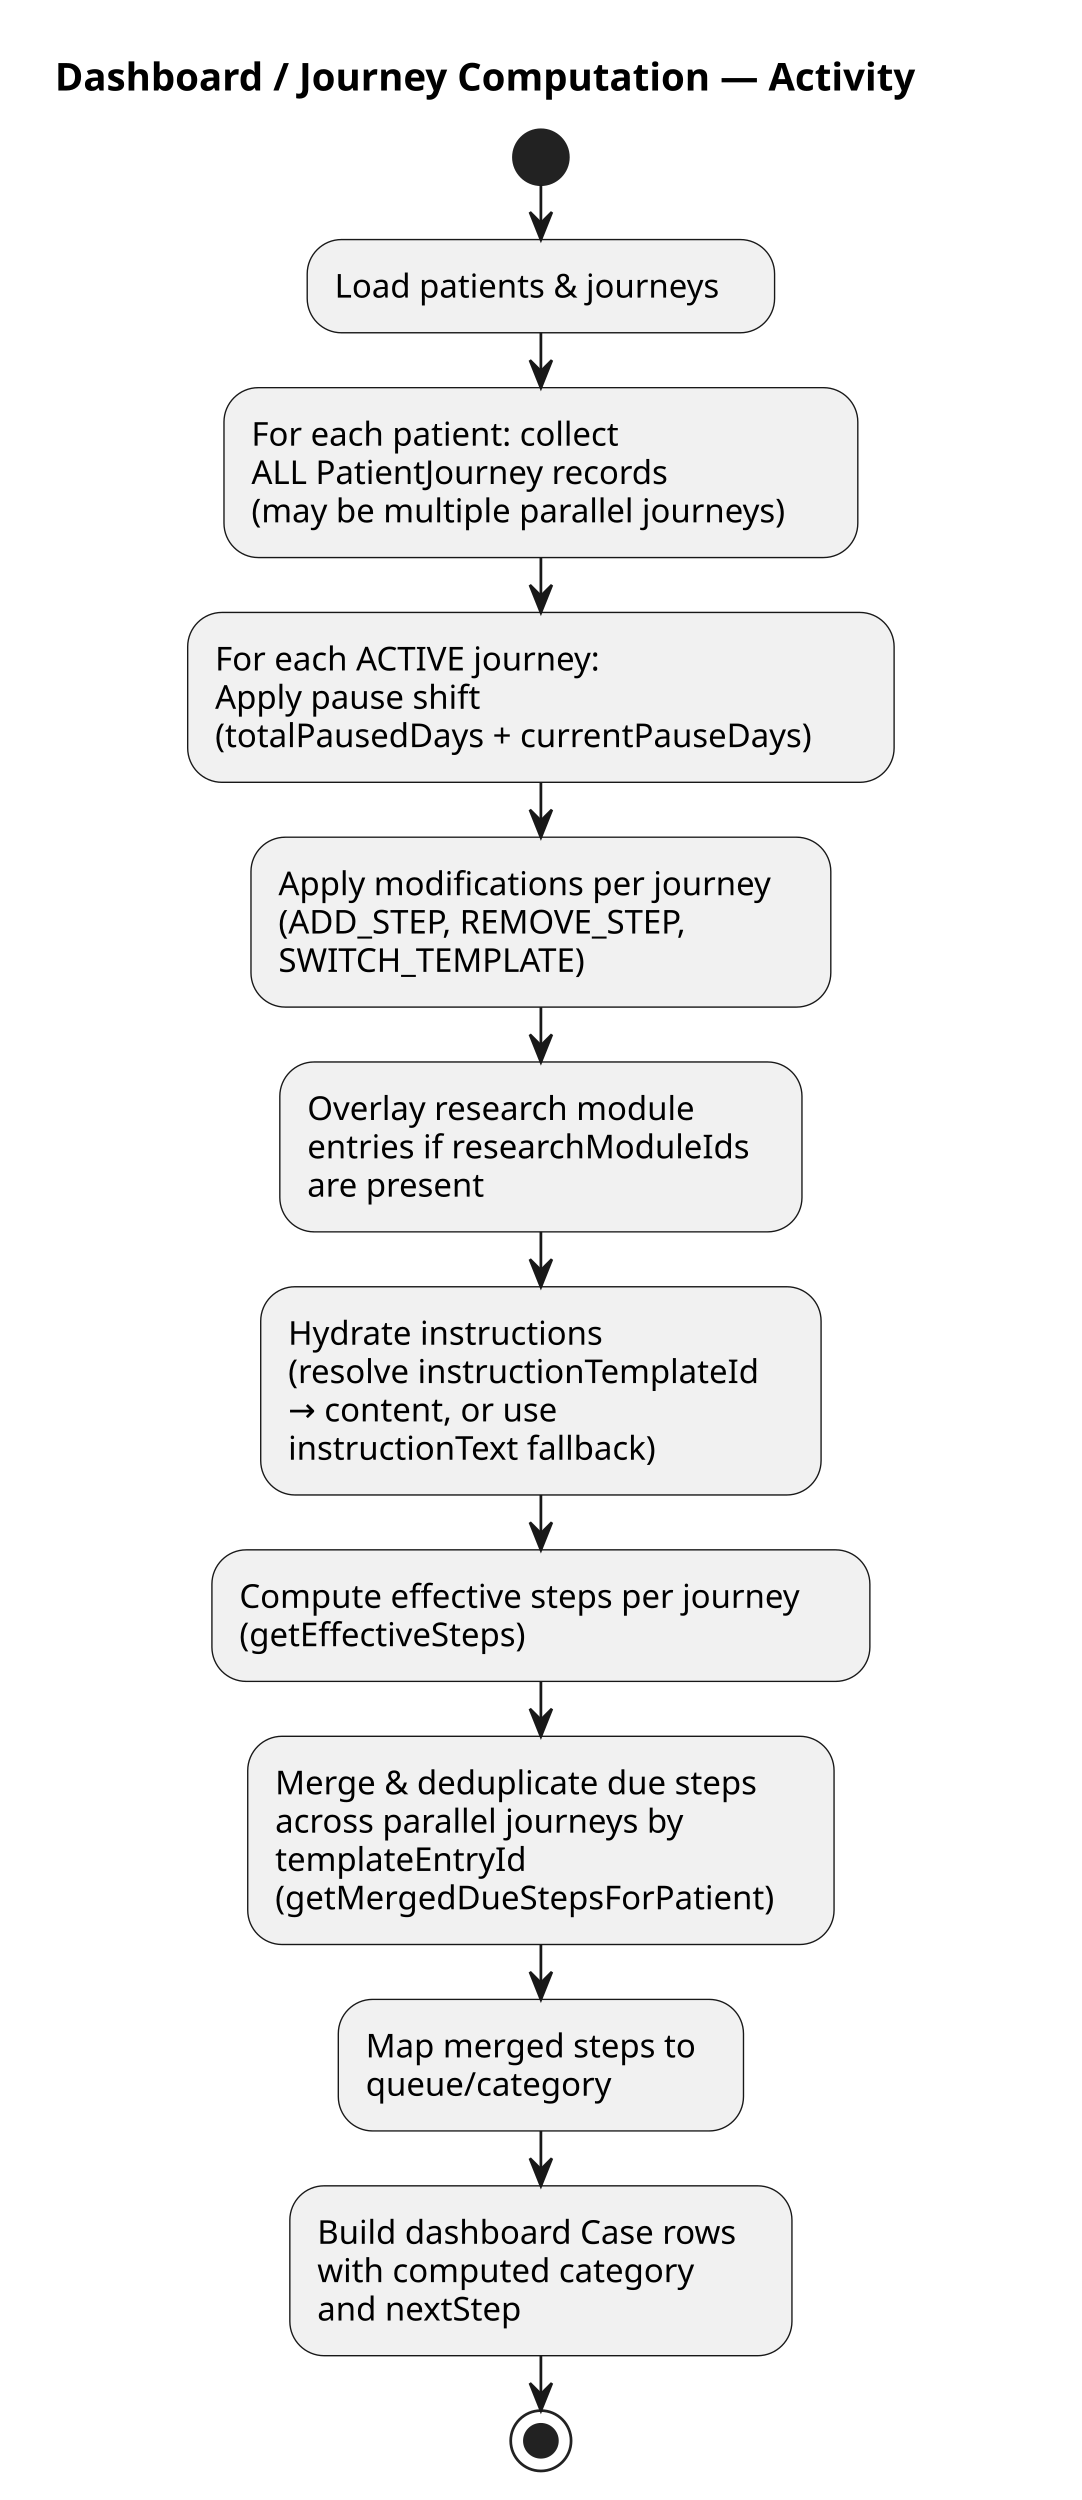
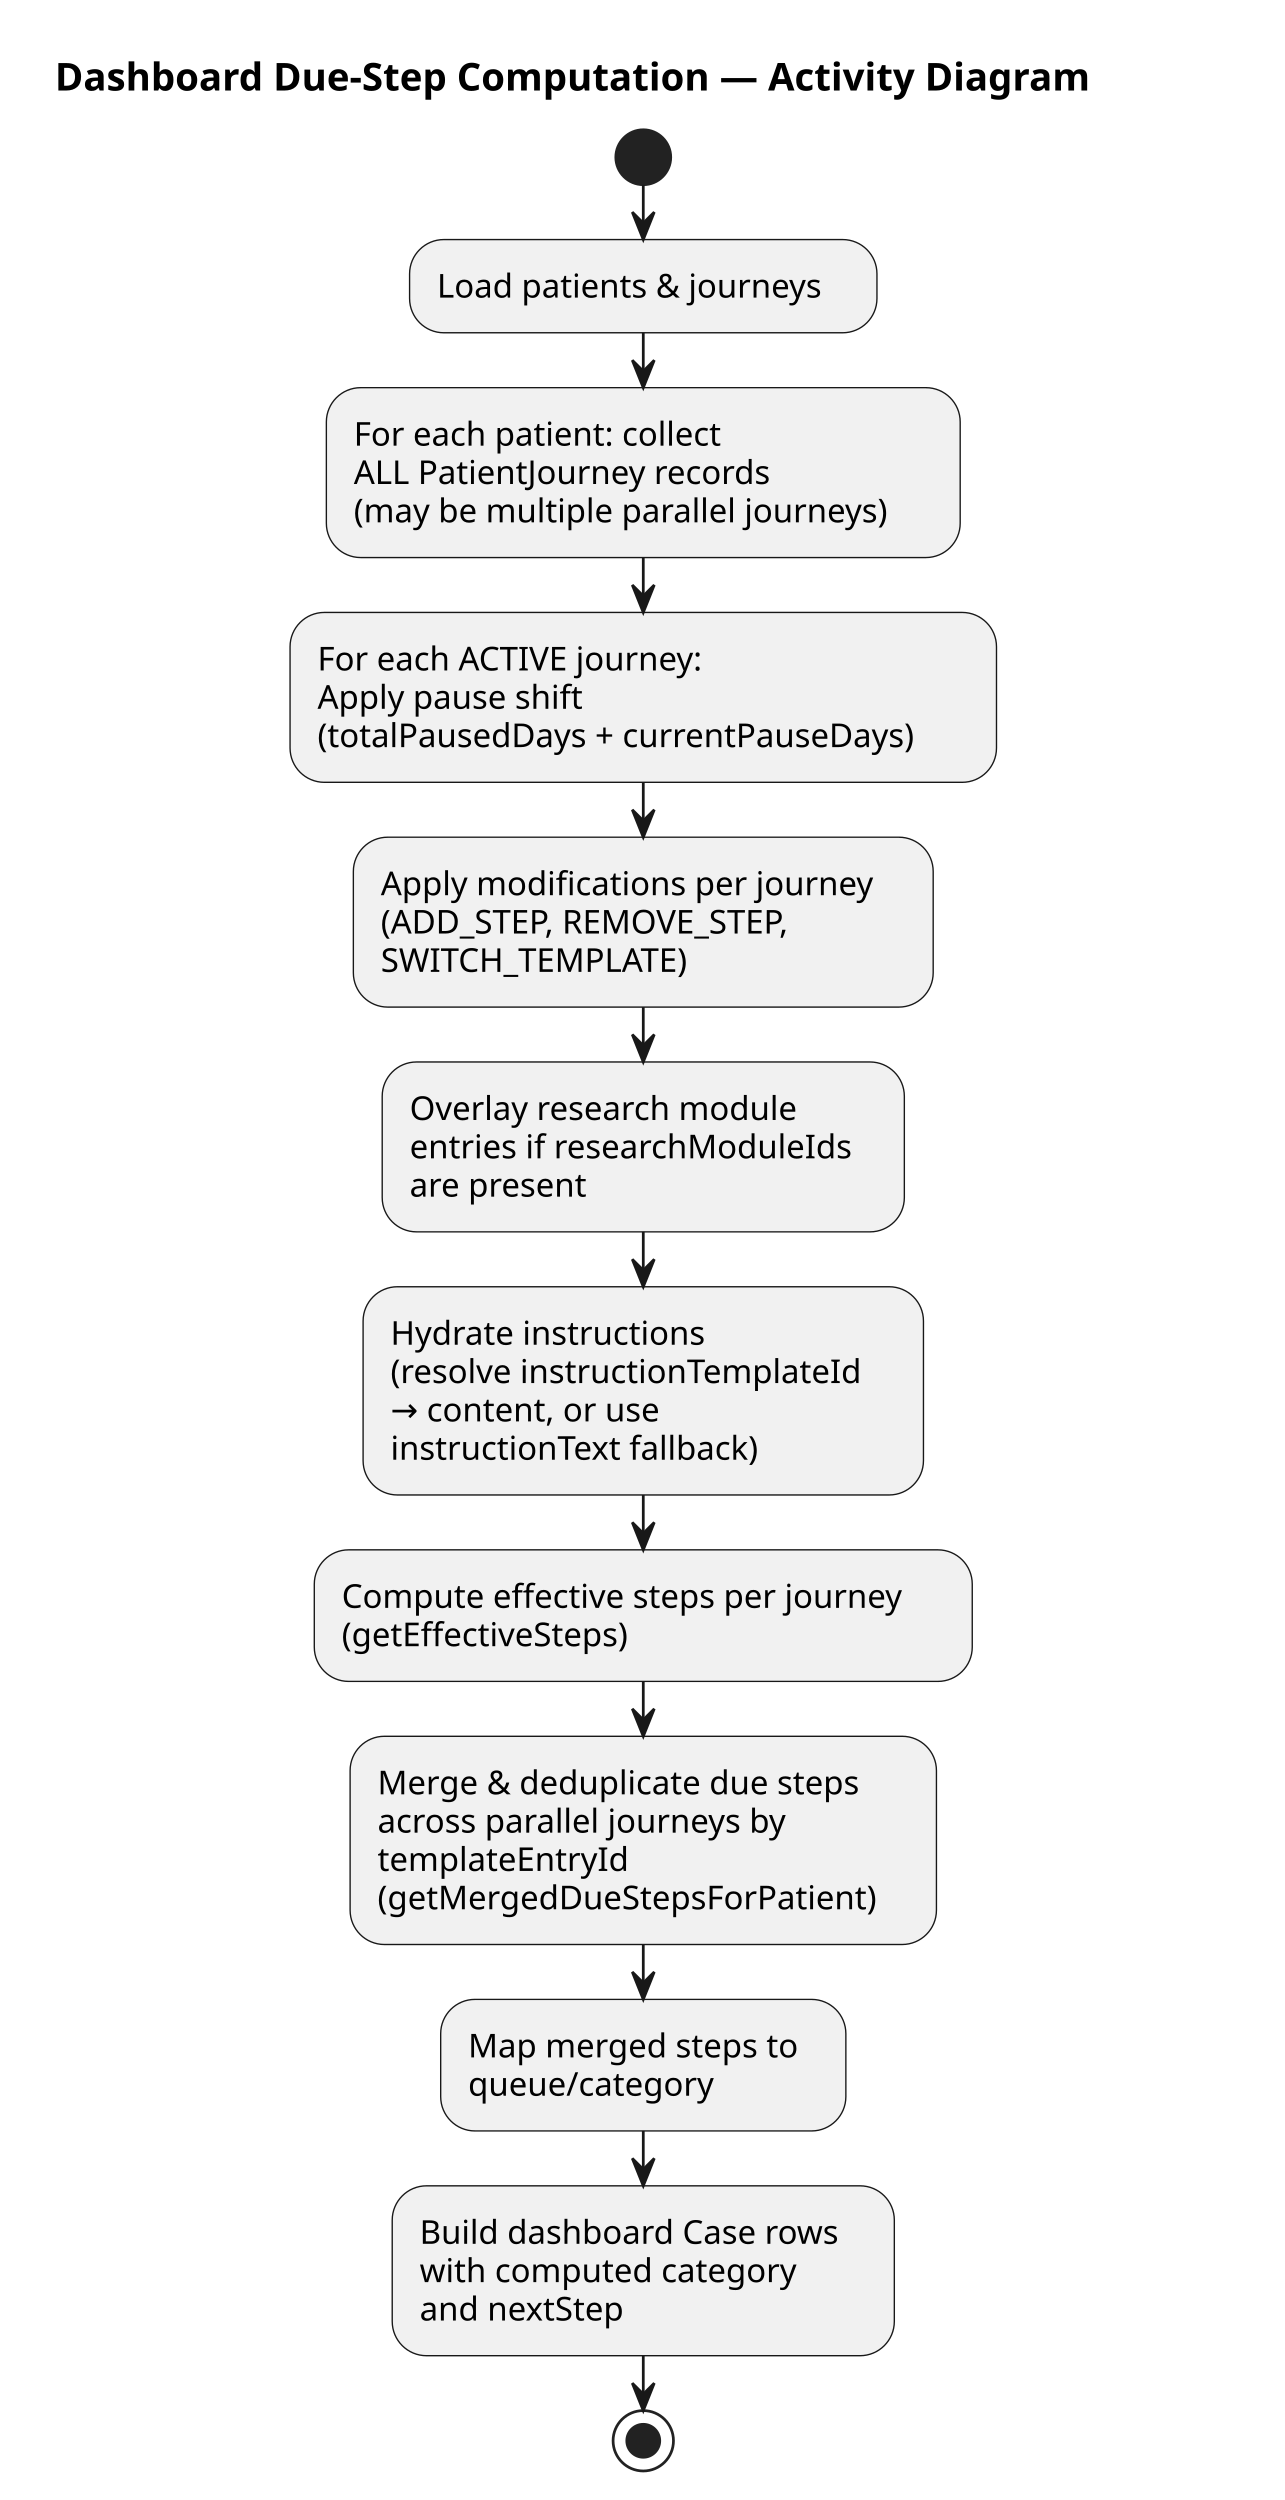
- <svg xmlns="http://www.w3.org/2000/svg" contentStyleType="text/css" data-diagram-type="ACTIVITY" height="911px" preserveAspectRatio="none" style="width:394px;height:911px;background:#FFFFFF;" version="1.1" viewBox="0 0 394 911" width="394px" zoomAndPan="magnify">
+ <svg xmlns="http://www.w3.org/2000/svg" contentStyleType="text/css" data-diagram-type="ACTIVITY" height="911px" preserveAspectRatio="none" style="width:468px;height:911px;background:#FFFFFF;" version="1.1" viewBox="0 0 468 911" width="468px" zoomAndPan="magnify">
  <defs />
  <g>
    <g class="title" data-source-line="1">
-       <text fill="#000000" font-family="sans-serif" font-size="14" font-weight="bold" lengthAdjust="spacing" textLength="351.203" x="20" y="32.995">Dashboard / Journey Computation — Activity</text>
+       <text fill="#000000" font-family="sans-serif" font-size="14" font-weight="bold" lengthAdjust="spacing" textLength="425.817" x="20" y="32.995">Dashboard Due-Step Computation — Activity Diagram</text>
    </g>
-     <ellipse cx="197.102" cy="57.297" fill="#222222" rx="10" ry="10" style="stroke:#222222;stroke-width:1;" />
-     <rect fill="#F1F1F1" height="33.969" rx="12.5" ry="12.5" style="stroke:#181818;stroke-width:0.5;" width="170.31" x="111.946" y="87.297" />
-     <text fill="#000000" font-family="sans-serif" font-size="12" lengthAdjust="spacing" textLength="150.31" x="121.946" y="108.436">Load patients &amp; journeys</text>
-     <rect fill="#F1F1F1" height="61.906" rx="12.5" ry="12.5" style="stroke:#181818;stroke-width:0.5;" width="230.967" x="81.618" y="141.266" />
-     <text fill="#000000" font-family="sans-serif" font-size="12" lengthAdjust="spacing" textLength="145.6" x="91.618" y="162.404">For each patient: collect</text>
-     <text fill="#000000" font-family="sans-serif" font-size="12" lengthAdjust="spacing" textLength="162.1" x="91.618" y="176.373">ALL PatientJourney records</text>
-     <text fill="#000000" font-family="sans-serif" font-size="12" lengthAdjust="spacing" textLength="210.967" x="91.618" y="190.342">(may be multiple parallel journeys)</text>
-     <rect fill="#F1F1F1" height="61.906" rx="12.5" ry="12.5" style="stroke:#181818;stroke-width:0.5;" width="257.422" x="68.391" y="223.172" />
-     <text fill="#000000" font-family="sans-serif" font-size="12" lengthAdjust="spacing" textLength="152.156" x="78.391" y="244.31">For each ACTIVE journey:</text>
-     <text fill="#000000" font-family="sans-serif" font-size="12" lengthAdjust="spacing" textLength="103.84" x="78.391" y="258.279">Apply pause shift</text>
-     <text fill="#000000" font-family="sans-serif" font-size="12" lengthAdjust="spacing" textLength="237.422" x="78.391" y="272.248">(totalPausedDays + currentPauseDays)</text>
-     <rect fill="#F1F1F1" height="61.906" rx="12.5" ry="12.5" style="stroke:#181818;stroke-width:0.5;" width="211.291" x="91.456" y="305.078" />
-     <text fill="#000000" font-family="sans-serif" font-size="12" lengthAdjust="spacing" textLength="191.291" x="101.456" y="326.217">Apply modifications per journey</text>
-     <text fill="#000000" font-family="sans-serif" font-size="12" lengthAdjust="spacing" textLength="165.856" x="101.456" y="340.185">(ADD_STEP, REMOVE_STEP,</text>
-     <text fill="#000000" font-family="sans-serif" font-size="12" lengthAdjust="spacing" textLength="120.744" x="101.456" y="354.154">SWITCH_TEMPLATE)</text>
-     <rect fill="#F1F1F1" height="61.906" rx="12.5" ry="12.5" style="stroke:#181818;stroke-width:0.5;" width="190.268" x="101.968" y="386.984" />
-     <text fill="#000000" font-family="sans-serif" font-size="12" lengthAdjust="spacing" textLength="151.693" x="111.968" y="408.123">Overlay research module</text>
-     <text fill="#000000" font-family="sans-serif" font-size="12" lengthAdjust="spacing" textLength="170.268" x="111.968" y="422.092">entries if researchModuleIds</text>
-     <text fill="#000000" font-family="sans-serif" font-size="12" lengthAdjust="spacing" textLength="69.363" x="111.968" y="436.06">are present</text>
-     <rect fill="#F1F1F1" height="75.875" rx="12.5" ry="12.5" style="stroke:#181818;stroke-width:0.5;" width="204.195" x="95.004" y="468.891" />
-     <text fill="#000000" font-family="sans-serif" font-size="12" lengthAdjust="spacing" textLength="122.203" x="105.004" y="490.029">Hydrate instructions</text>
-     <text fill="#000000" font-family="sans-serif" font-size="12" lengthAdjust="spacing" textLength="184.195" x="105.004" y="503.998">(resolve instructionTemplateId</text>
-     <text fill="#000000" font-family="sans-serif" font-size="12" lengthAdjust="spacing" textLength="104.772" x="105.004" y="517.967">→ content, or use</text>
-     <text fill="#000000" font-family="sans-serif" font-size="12" lengthAdjust="spacing" textLength="145.799" x="105.004" y="531.936">instructionText fallback)</text>
-     <rect fill="#F1F1F1" height="47.938" rx="12.5" ry="12.5" style="stroke:#181818;stroke-width:0.5;" width="239.762" x="77.221" y="564.766" />
-     <text fill="#000000" font-family="sans-serif" font-size="12" lengthAdjust="spacing" textLength="219.762" x="87.221" y="585.904">Compute effective steps per journey</text>
-     <text fill="#000000" font-family="sans-serif" font-size="12" lengthAdjust="spacing" textLength="115.178" x="87.221" y="599.873">(getEffectiveSteps)</text>
-     <rect fill="#F1F1F1" height="75.875" rx="12.5" ry="12.5" style="stroke:#181818;stroke-width:0.5;" width="213.658" x="90.272" y="632.703" />
-     <text fill="#000000" font-family="sans-serif" font-size="12" lengthAdjust="spacing" textLength="187.647" x="100.272" y="653.842">Merge &amp; deduplicate due steps</text>
-     <text fill="#000000" font-family="sans-serif" font-size="12" lengthAdjust="spacing" textLength="161.092" x="100.272" y="667.811">across parallel journeys by</text>
-     <text fill="#000000" font-family="sans-serif" font-size="12" lengthAdjust="spacing" textLength="97.254" x="100.272" y="681.779">templateEntryId</text>
-     <text fill="#000000" font-family="sans-serif" font-size="12" lengthAdjust="spacing" textLength="193.658" x="100.272" y="695.748">(getMergedDueStepsForPatient)</text>
-     <rect fill="#F1F1F1" height="47.938" rx="12.5" ry="12.5" style="stroke:#181818;stroke-width:0.5;" width="147.647" x="123.278" y="728.578" />
-     <text fill="#000000" font-family="sans-serif" font-size="12" lengthAdjust="spacing" textLength="127.647" x="133.278" y="749.717">Map merged steps to</text>
-     <text fill="#000000" font-family="sans-serif" font-size="12" lengthAdjust="spacing" textLength="94.67" x="133.278" y="763.686">queue/category</text>
-     <rect fill="#F1F1F1" height="61.906" rx="12.5" ry="12.5" style="stroke:#181818;stroke-width:0.5;" width="182.967" x="105.618" y="796.516" />
-     <text fill="#000000" font-family="sans-serif" font-size="12" lengthAdjust="spacing" textLength="162.967" x="115.618" y="817.654">Build dashboard Case rows</text>
-     <text fill="#000000" font-family="sans-serif" font-size="12" lengthAdjust="spacing" textLength="146.678" x="115.618" y="831.623">with computed category</text>
-     <text fill="#000000" font-family="sans-serif" font-size="12" lengthAdjust="spacing" textLength="80.508" x="115.618" y="845.592">and nextStep</text>
-     <ellipse cx="197.102" cy="889.422" fill="none" rx="11" ry="11" style="stroke:#222222;stroke-width:1;" />
-     <ellipse cx="197.102" cy="889.422" fill="#222222" rx="6" ry="6" style="stroke:#222222;stroke-width:1;" />
-     <line style="stroke:#181818;stroke-width:1;" x1="197.102" x2="197.102" y1="67.297" y2="87.297" />
-     <polygon fill="#181818" points="193.102,77.297,197.102,87.297,201.102,77.297,197.102,81.297" style="stroke:#181818;stroke-width:1;" />
-     <line style="stroke:#181818;stroke-width:1;" x1="197.102" x2="197.102" y1="121.266" y2="141.266" />
-     <polygon fill="#181818" points="193.102,131.266,197.102,141.266,201.102,131.266,197.102,135.266" style="stroke:#181818;stroke-width:1;" />
-     <line style="stroke:#181818;stroke-width:1;" x1="197.102" x2="197.102" y1="203.172" y2="223.172" />
-     <polygon fill="#181818" points="193.102,213.172,197.102,223.172,201.102,213.172,197.102,217.172" style="stroke:#181818;stroke-width:1;" />
-     <line style="stroke:#181818;stroke-width:1;" x1="197.102" x2="197.102" y1="285.078" y2="305.078" />
-     <polygon fill="#181818" points="193.102,295.078,197.102,305.078,201.102,295.078,197.102,299.078" style="stroke:#181818;stroke-width:1;" />
-     <line style="stroke:#181818;stroke-width:1;" x1="197.102" x2="197.102" y1="366.984" y2="386.984" />
-     <polygon fill="#181818" points="193.102,376.984,197.102,386.984,201.102,376.984,197.102,380.984" style="stroke:#181818;stroke-width:1;" />
-     <line style="stroke:#181818;stroke-width:1;" x1="197.102" x2="197.102" y1="448.891" y2="468.891" />
-     <polygon fill="#181818" points="193.102,458.891,197.102,468.891,201.102,458.891,197.102,462.891" style="stroke:#181818;stroke-width:1;" />
-     <line style="stroke:#181818;stroke-width:1;" x1="197.102" x2="197.102" y1="544.766" y2="564.766" />
-     <polygon fill="#181818" points="193.102,554.766,197.102,564.766,201.102,554.766,197.102,558.766" style="stroke:#181818;stroke-width:1;" />
-     <line style="stroke:#181818;stroke-width:1;" x1="197.102" x2="197.102" y1="612.703" y2="632.703" />
-     <polygon fill="#181818" points="193.102,622.703,197.102,632.703,201.102,622.703,197.102,626.703" style="stroke:#181818;stroke-width:1;" />
-     <line style="stroke:#181818;stroke-width:1;" x1="197.102" x2="197.102" y1="708.578" y2="728.578" />
-     <polygon fill="#181818" points="193.102,718.578,197.102,728.578,201.102,718.578,197.102,722.578" style="stroke:#181818;stroke-width:1;" />
-     <line style="stroke:#181818;stroke-width:1;" x1="197.102" x2="197.102" y1="776.516" y2="796.516" />
-     <polygon fill="#181818" points="193.102,786.516,197.102,796.516,201.102,786.516,197.102,790.516" style="stroke:#181818;stroke-width:1;" />
-     <line style="stroke:#181818;stroke-width:1;" x1="197.102" x2="197.102" y1="858.422" y2="878.422" />
-     <polygon fill="#181818" points="193.102,868.422,197.102,878.422,201.102,868.422,197.102,872.422" style="stroke:#181818;stroke-width:1;" />
+     <ellipse cx="234.409" cy="57.297" fill="#222222" rx="10" ry="10" style="stroke:#222222;stroke-width:1;" />
+     <rect fill="#F1F1F1" height="33.969" rx="12.5" ry="12.5" style="stroke:#181818;stroke-width:0.5;" width="170.31" x="149.253" y="87.297" />
+     <text fill="#000000" font-family="sans-serif" font-size="12" lengthAdjust="spacing" textLength="150.31" x="159.253" y="108.436">Load patients &amp; journeys</text>
+     <rect fill="#F1F1F1" height="61.906" rx="12.5" ry="12.5" style="stroke:#181818;stroke-width:0.5;" width="230.967" x="118.925" y="141.266" />
+     <text fill="#000000" font-family="sans-serif" font-size="12" lengthAdjust="spacing" textLength="145.6" x="128.925" y="162.404">For each patient: collect</text>
+     <text fill="#000000" font-family="sans-serif" font-size="12" lengthAdjust="spacing" textLength="162.1" x="128.925" y="176.373">ALL PatientJourney records</text>
+     <text fill="#000000" font-family="sans-serif" font-size="12" lengthAdjust="spacing" textLength="210.967" x="128.925" y="190.342">(may be multiple parallel journeys)</text>
+     <rect fill="#F1F1F1" height="61.906" rx="12.5" ry="12.5" style="stroke:#181818;stroke-width:0.5;" width="257.422" x="105.698" y="223.172" />
+     <text fill="#000000" font-family="sans-serif" font-size="12" lengthAdjust="spacing" textLength="152.156" x="115.698" y="244.31">For each ACTIVE journey:</text>
+     <text fill="#000000" font-family="sans-serif" font-size="12" lengthAdjust="spacing" textLength="103.84" x="115.698" y="258.279">Apply pause shift</text>
+     <text fill="#000000" font-family="sans-serif" font-size="12" lengthAdjust="spacing" textLength="237.422" x="115.698" y="272.248">(totalPausedDays + currentPauseDays)</text>
+     <rect fill="#F1F1F1" height="61.906" rx="12.5" ry="12.5" style="stroke:#181818;stroke-width:0.5;" width="211.291" x="128.763" y="305.078" />
+     <text fill="#000000" font-family="sans-serif" font-size="12" lengthAdjust="spacing" textLength="191.291" x="138.763" y="326.217">Apply modifications per journey</text>
+     <text fill="#000000" font-family="sans-serif" font-size="12" lengthAdjust="spacing" textLength="165.856" x="138.763" y="340.185">(ADD_STEP, REMOVE_STEP,</text>
+     <text fill="#000000" font-family="sans-serif" font-size="12" lengthAdjust="spacing" textLength="120.744" x="138.763" y="354.154">SWITCH_TEMPLATE)</text>
+     <rect fill="#F1F1F1" height="61.906" rx="12.5" ry="12.5" style="stroke:#181818;stroke-width:0.5;" width="190.268" x="139.275" y="386.984" />
+     <text fill="#000000" font-family="sans-serif" font-size="12" lengthAdjust="spacing" textLength="151.693" x="149.275" y="408.123">Overlay research module</text>
+     <text fill="#000000" font-family="sans-serif" font-size="12" lengthAdjust="spacing" textLength="170.268" x="149.275" y="422.092">entries if researchModuleIds</text>
+     <text fill="#000000" font-family="sans-serif" font-size="12" lengthAdjust="spacing" textLength="69.363" x="149.275" y="436.06">are present</text>
+     <rect fill="#F1F1F1" height="75.875" rx="12.5" ry="12.5" style="stroke:#181818;stroke-width:0.5;" width="204.195" x="132.311" y="468.891" />
+     <text fill="#000000" font-family="sans-serif" font-size="12" lengthAdjust="spacing" textLength="122.203" x="142.311" y="490.029">Hydrate instructions</text>
+     <text fill="#000000" font-family="sans-serif" font-size="12" lengthAdjust="spacing" textLength="184.195" x="142.311" y="503.998">(resolve instructionTemplateId</text>
+     <text fill="#000000" font-family="sans-serif" font-size="12" lengthAdjust="spacing" textLength="104.772" x="142.311" y="517.967">→ content, or use</text>
+     <text fill="#000000" font-family="sans-serif" font-size="12" lengthAdjust="spacing" textLength="145.799" x="142.311" y="531.936">instructionText fallback)</text>
+     <rect fill="#F1F1F1" height="47.938" rx="12.5" ry="12.5" style="stroke:#181818;stroke-width:0.5;" width="239.762" x="114.528" y="564.766" />
+     <text fill="#000000" font-family="sans-serif" font-size="12" lengthAdjust="spacing" textLength="219.762" x="124.528" y="585.904">Compute effective steps per journey</text>
+     <text fill="#000000" font-family="sans-serif" font-size="12" lengthAdjust="spacing" textLength="115.178" x="124.528" y="599.873">(getEffectiveSteps)</text>
+     <rect fill="#F1F1F1" height="75.875" rx="12.5" ry="12.5" style="stroke:#181818;stroke-width:0.5;" width="213.658" x="127.58" y="632.703" />
+     <text fill="#000000" font-family="sans-serif" font-size="12" lengthAdjust="spacing" textLength="187.647" x="137.58" y="653.842">Merge &amp; deduplicate due steps</text>
+     <text fill="#000000" font-family="sans-serif" font-size="12" lengthAdjust="spacing" textLength="161.092" x="137.58" y="667.811">across parallel journeys by</text>
+     <text fill="#000000" font-family="sans-serif" font-size="12" lengthAdjust="spacing" textLength="97.254" x="137.58" y="681.779">templateEntryId</text>
+     <text fill="#000000" font-family="sans-serif" font-size="12" lengthAdjust="spacing" textLength="193.658" x="137.58" y="695.748">(getMergedDueStepsForPatient)</text>
+     <rect fill="#F1F1F1" height="47.938" rx="12.5" ry="12.5" style="stroke:#181818;stroke-width:0.5;" width="147.647" x="160.585" y="728.578" />
+     <text fill="#000000" font-family="sans-serif" font-size="12" lengthAdjust="spacing" textLength="127.647" x="170.585" y="749.717">Map merged steps to</text>
+     <text fill="#000000" font-family="sans-serif" font-size="12" lengthAdjust="spacing" textLength="94.67" x="170.585" y="763.686">queue/category</text>
+     <rect fill="#F1F1F1" height="61.906" rx="12.5" ry="12.5" style="stroke:#181818;stroke-width:0.5;" width="182.967" x="142.925" y="796.516" />
+     <text fill="#000000" font-family="sans-serif" font-size="12" lengthAdjust="spacing" textLength="162.967" x="152.925" y="817.654">Build dashboard Case rows</text>
+     <text fill="#000000" font-family="sans-serif" font-size="12" lengthAdjust="spacing" textLength="146.678" x="152.925" y="831.623">with computed category</text>
+     <text fill="#000000" font-family="sans-serif" font-size="12" lengthAdjust="spacing" textLength="80.508" x="152.925" y="845.592">and nextStep</text>
+     <ellipse cx="234.409" cy="889.422" fill="none" rx="11" ry="11" style="stroke:#222222;stroke-width:1;" />
+     <ellipse cx="234.409" cy="889.422" fill="#222222" rx="6" ry="6" style="stroke:#222222;stroke-width:1;" />
+     <line style="stroke:#181818;stroke-width:1;" x1="234.409" x2="234.409" y1="67.297" y2="87.297" />
+     <polygon fill="#181818" points="230.409,77.297,234.409,87.297,238.409,77.297,234.409,81.297" style="stroke:#181818;stroke-width:1;" />
+     <line style="stroke:#181818;stroke-width:1;" x1="234.409" x2="234.409" y1="121.266" y2="141.266" />
+     <polygon fill="#181818" points="230.409,131.266,234.409,141.266,238.409,131.266,234.409,135.266" style="stroke:#181818;stroke-width:1;" />
+     <line style="stroke:#181818;stroke-width:1;" x1="234.409" x2="234.409" y1="203.172" y2="223.172" />
+     <polygon fill="#181818" points="230.409,213.172,234.409,223.172,238.409,213.172,234.409,217.172" style="stroke:#181818;stroke-width:1;" />
+     <line style="stroke:#181818;stroke-width:1;" x1="234.409" x2="234.409" y1="285.078" y2="305.078" />
+     <polygon fill="#181818" points="230.409,295.078,234.409,305.078,238.409,295.078,234.409,299.078" style="stroke:#181818;stroke-width:1;" />
+     <line style="stroke:#181818;stroke-width:1;" x1="234.409" x2="234.409" y1="366.984" y2="386.984" />
+     <polygon fill="#181818" points="230.409,376.984,234.409,386.984,238.409,376.984,234.409,380.984" style="stroke:#181818;stroke-width:1;" />
+     <line style="stroke:#181818;stroke-width:1;" x1="234.409" x2="234.409" y1="448.891" y2="468.891" />
+     <polygon fill="#181818" points="230.409,458.891,234.409,468.891,238.409,458.891,234.409,462.891" style="stroke:#181818;stroke-width:1;" />
+     <line style="stroke:#181818;stroke-width:1;" x1="234.409" x2="234.409" y1="544.766" y2="564.766" />
+     <polygon fill="#181818" points="230.409,554.766,234.409,564.766,238.409,554.766,234.409,558.766" style="stroke:#181818;stroke-width:1;" />
+     <line style="stroke:#181818;stroke-width:1;" x1="234.409" x2="234.409" y1="612.703" y2="632.703" />
+     <polygon fill="#181818" points="230.409,622.703,234.409,632.703,238.409,622.703,234.409,626.703" style="stroke:#181818;stroke-width:1;" />
+     <line style="stroke:#181818;stroke-width:1;" x1="234.409" x2="234.409" y1="708.578" y2="728.578" />
+     <polygon fill="#181818" points="230.409,718.578,234.409,728.578,238.409,718.578,234.409,722.578" style="stroke:#181818;stroke-width:1;" />
+     <line style="stroke:#181818;stroke-width:1;" x1="234.409" x2="234.409" y1="776.516" y2="796.516" />
+     <polygon fill="#181818" points="230.409,786.516,234.409,796.516,238.409,786.516,234.409,790.516" style="stroke:#181818;stroke-width:1;" />
+     <line style="stroke:#181818;stroke-width:1;" x1="234.409" x2="234.409" y1="858.422" y2="878.422" />
+     <polygon fill="#181818" points="230.409,868.422,234.409,878.422,238.409,868.422,234.409,872.422" style="stroke:#181818;stroke-width:1;" />
  </g>
</svg>
